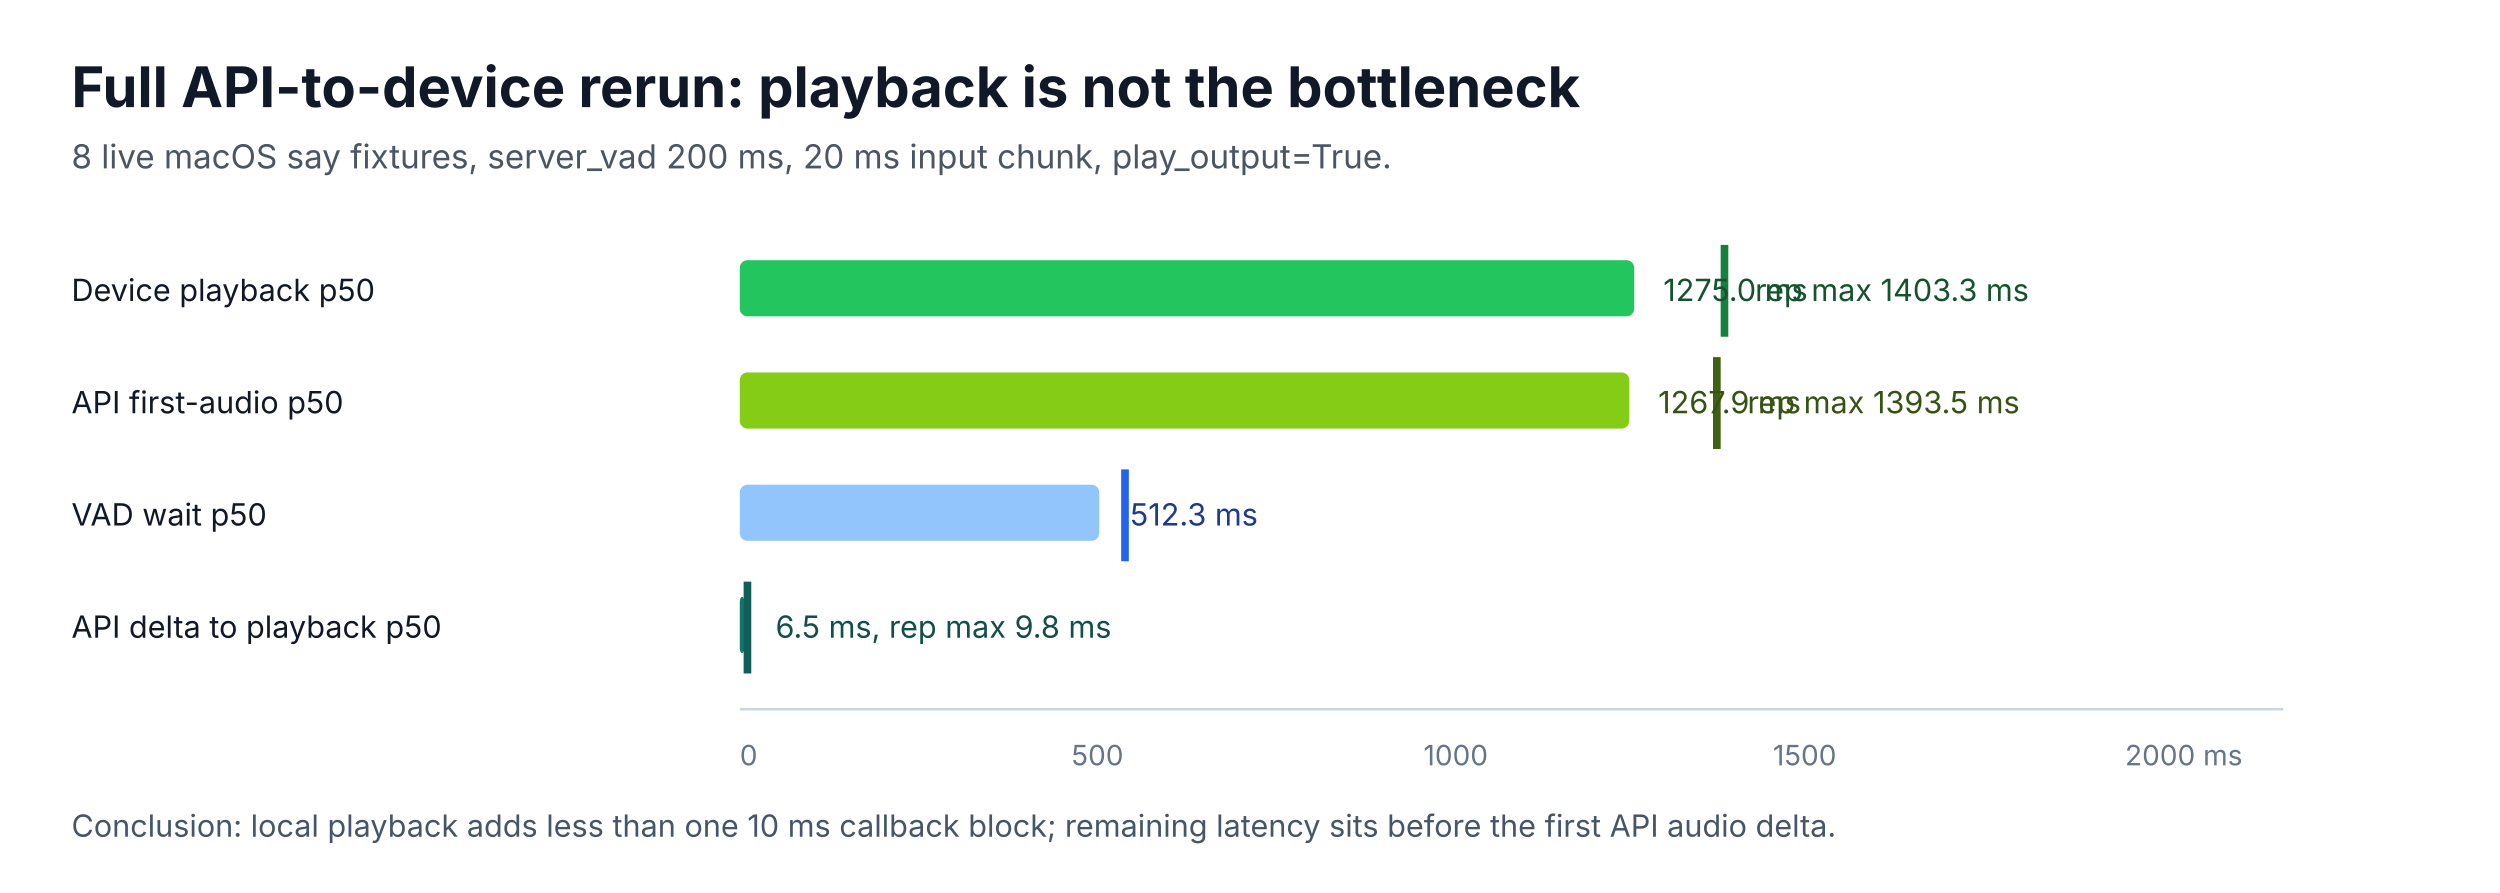
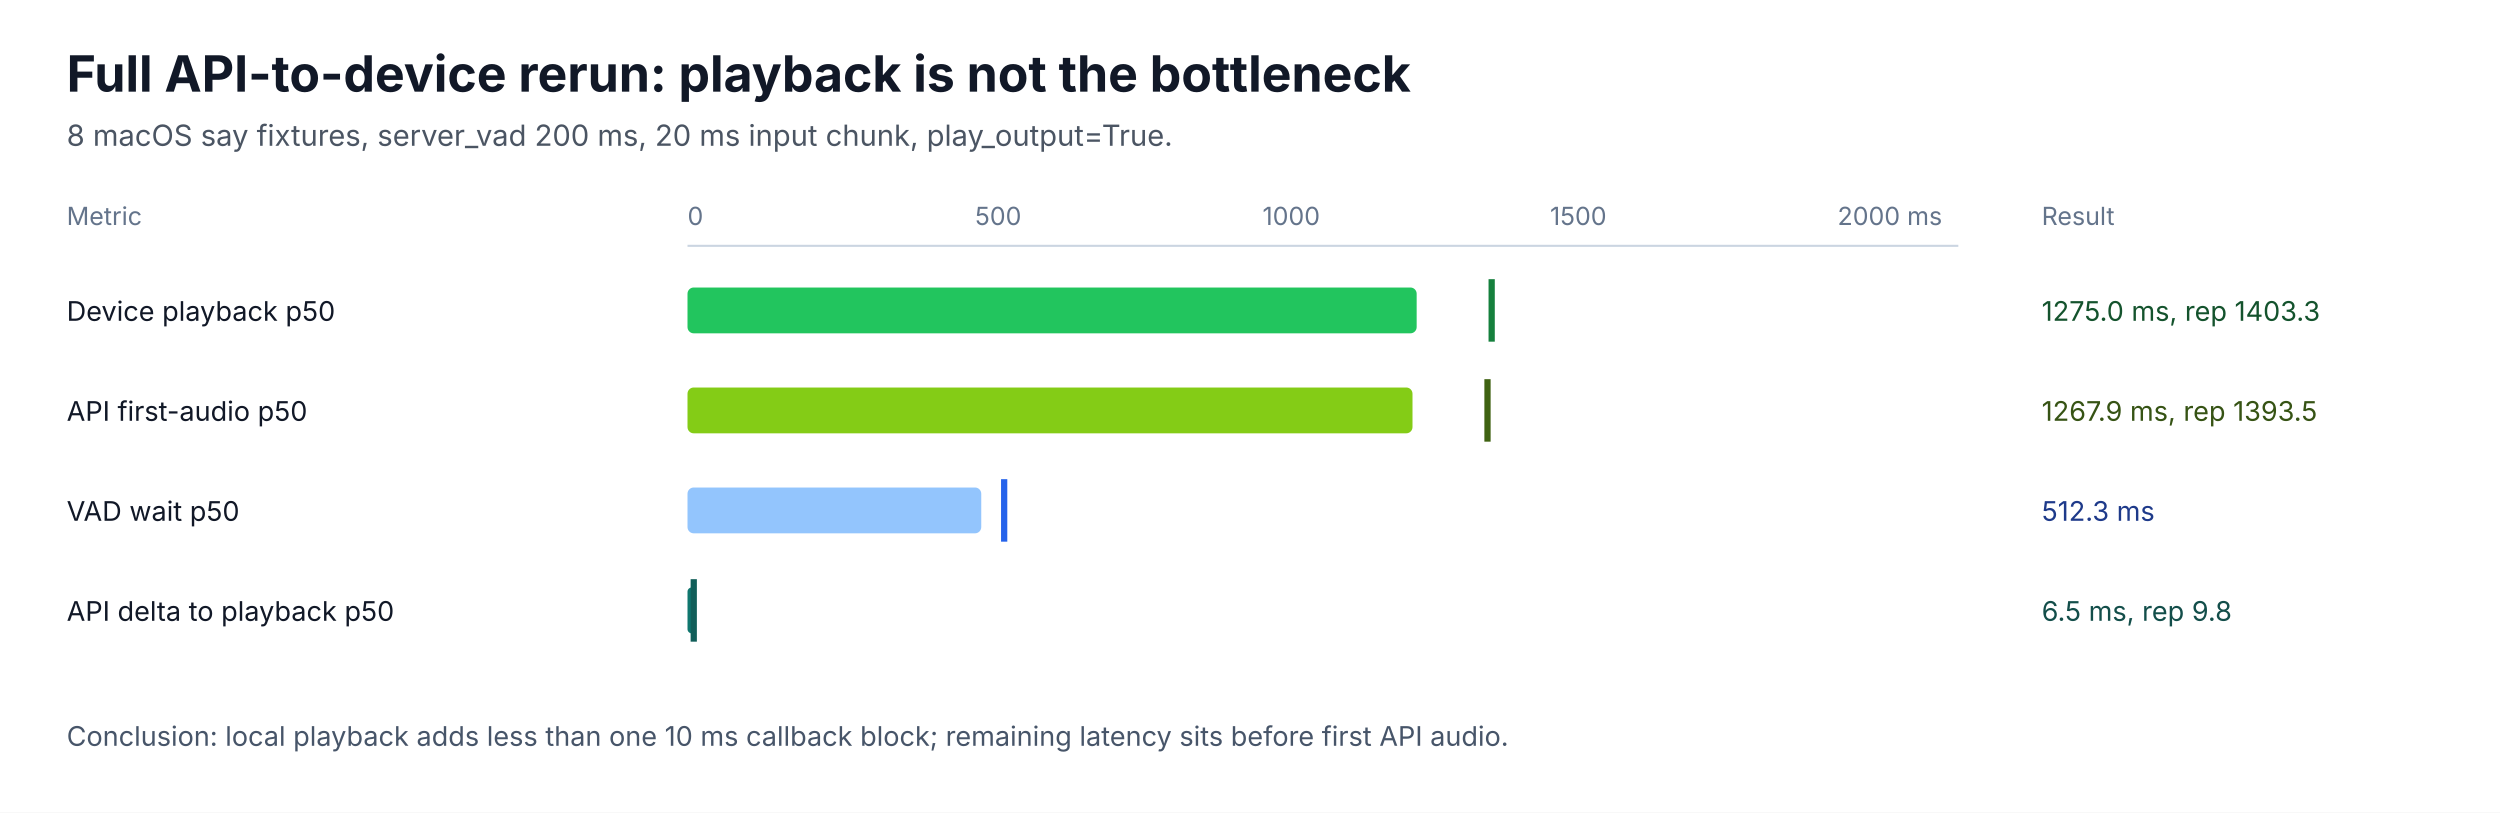
- <svg xmlns="http://www.w3.org/2000/svg" width="980" height="350" role="img" aria-labelledby="title desc">
-   <rect width="980" height="350" fill="#ffffff" />
-   <text x="28" y="42" font-family="Inter, Arial, sans-serif" font-size="22" font-weight="700" fill="#111827">Full API-to-device rerun: playback is not the bottleneck</text>
-   <text x="28" y="66" font-family="Inter, Arial, sans-serif" font-size="13" fill="#4b5563">8 live macOS say fixtures, server_vad 200 ms, 20 ms input chunk, play_output=True.</text>
-   <line x1="290" y1="278" x2="895" y2="278" stroke="#cbd5e1" />
-   <text x="290" y="300" font-family="Inter, Arial, sans-serif" font-size="11" fill="#64748b">0</text>
-   <text x="420" y="300" font-family="Inter, Arial, sans-serif" font-size="11" fill="#64748b">500</text>
-   <text x="558" y="300" font-family="Inter, Arial, sans-serif" font-size="11" fill="#64748b">1000</text>
-   <text x="695" y="300" font-family="Inter, Arial, sans-serif" font-size="11" fill="#64748b">1500</text>
-   <text x="833" y="300" font-family="Inter, Arial, sans-serif" font-size="11" fill="#64748b">2000 ms</text>
+ <svg xmlns="http://www.w3.org/2000/svg" width="1200" height="390" viewBox="0 0 1200 390" role="img" aria-labelledby="title desc">
+   <rect width="1200" height="390" fill="#ffffff" />
+   <text x="32" y="44" font-family="Inter, Arial, sans-serif" font-size="24" font-weight="700" fill="#111827">Full API-to-device rerun: playback is not the bottleneck</text>
+   <text x="32" y="70" font-family="Inter, Arial, sans-serif" font-size="14" fill="#4b5563">8 macOS say fixtures, server_vad 200 ms, 20 ms input chunk, play_output=True.</text>
  <g font-family="Inter, Arial, sans-serif" font-size="12">
-     <text x="28" y="118" fill="#111827">Device playback p50</text>
-     <rect x="290" y="102" width="350.6" height="22" rx="3" fill="#22c55e" />
-     <line x1="676" y1="96" x2="676" y2="132" stroke="#15803d" stroke-width="3" />
-     <text x="652" y="118" fill="#14532d">1275.0 ms</text>
-     <text x="688" y="118" fill="#14532d">rep max 1403.3 ms</text>
-     <text x="28" y="162" fill="#111827">API first-audio p50</text>
-     <rect x="290" y="146" width="348.7" height="22" rx="3" fill="#84cc16" />
-     <line x1="673" y1="140" x2="673" y2="176" stroke="#3f6212" stroke-width="3" />
-     <text x="650" y="162" fill="#365314">1267.9 ms</text>
-     <text x="685" y="162" fill="#365314">rep max 1393.5 ms</text>
-     <text x="28" y="206" fill="#111827">VAD wait p50</text>
-     <rect x="290" y="190" width="140.9" height="22" rx="3" fill="#93c5fd" />
-     <line x1="441" y1="184" x2="441" y2="220" stroke="#2563eb" stroke-width="3" />
-     <text x="443" y="206" fill="#1e3a8a">512.3 ms</text>
-     <text x="28" y="250" fill="#111827">API delta to playback p50</text>
-     <rect x="290" y="234" width="1.8" height="22" rx="2" fill="#0f766e" />
-     <line x1="293" y1="228" x2="293" y2="264" stroke="#115e59" stroke-width="3" />
-     <text x="304" y="250" fill="#134e4a">6.5 ms, rep max 9.8 ms</text>
+     <text x="32" y="108" fill="#64748b">Metric</text>
+     <text x="330" y="108" fill="#64748b">0</text>
+     <text x="468" y="108" fill="#64748b">500</text>
+     <text x="606" y="108" fill="#64748b">1000</text>
+     <text x="744" y="108" fill="#64748b">1500</text>
+     <text x="882" y="108" fill="#64748b">2000 ms</text>
+     <text x="980" y="108" fill="#64748b">Result</text>
+     <line x1="330" y1="118" x2="940" y2="118" stroke="#cbd5e1" />
  </g>
-   <text x="28" y="328" font-family="Inter, Arial, sans-serif" font-size="12" fill="#475569">Conclusion: local playback adds less than one 10 ms callback block; remaining latency sits before the first API audio delta.</text>
+   <g font-family="Inter, Arial, sans-serif" font-size="13">
+     <text x="32" y="154" fill="#111827">Device playback p50</text>
+     <rect x="330" y="138" width="350" height="22" rx="3" fill="#22c55e" />
+     <line x1="716" y1="134" x2="716" y2="164" stroke="#15803d" stroke-width="3" />
+     <text x="980" y="154" fill="#14532d">1275.0 ms, rep 1403.3</text>
+     <text x="32" y="202" fill="#111827">API first-audio p50</text>
+     <rect x="330" y="186" width="348" height="22" rx="3" fill="#84cc16" />
+     <line x1="714" y1="182" x2="714" y2="212" stroke="#3f6212" stroke-width="3" />
+     <text x="980" y="202" fill="#365314">1267.9 ms, rep 1393.5</text>
+     <text x="32" y="250" fill="#111827">VAD wait p50</text>
+     <rect x="330" y="234" width="141" height="22" rx="3" fill="#93c5fd" />
+     <line x1="482" y1="230" x2="482" y2="260" stroke="#2563eb" stroke-width="3" />
+     <text x="980" y="250" fill="#1e3a8a">512.3 ms</text>
+     <text x="32" y="298" fill="#111827">API delta to playback p50</text>
+     <rect x="330" y="282" width="4" height="22" rx="2" fill="#0f766e" />
+     <line x1="333" y1="278" x2="333" y2="308" stroke="#115e59" stroke-width="3" />
+     <text x="980" y="298" fill="#134e4a">6.5 ms, rep 9.8</text>
+   </g>
+   <text x="32" y="358" font-family="Inter, Arial, sans-serif" font-size="13" fill="#475569">Conclusion: local playback adds less than one 10 ms callback block; remaining latency sits before first API audio.</text>
</svg>
